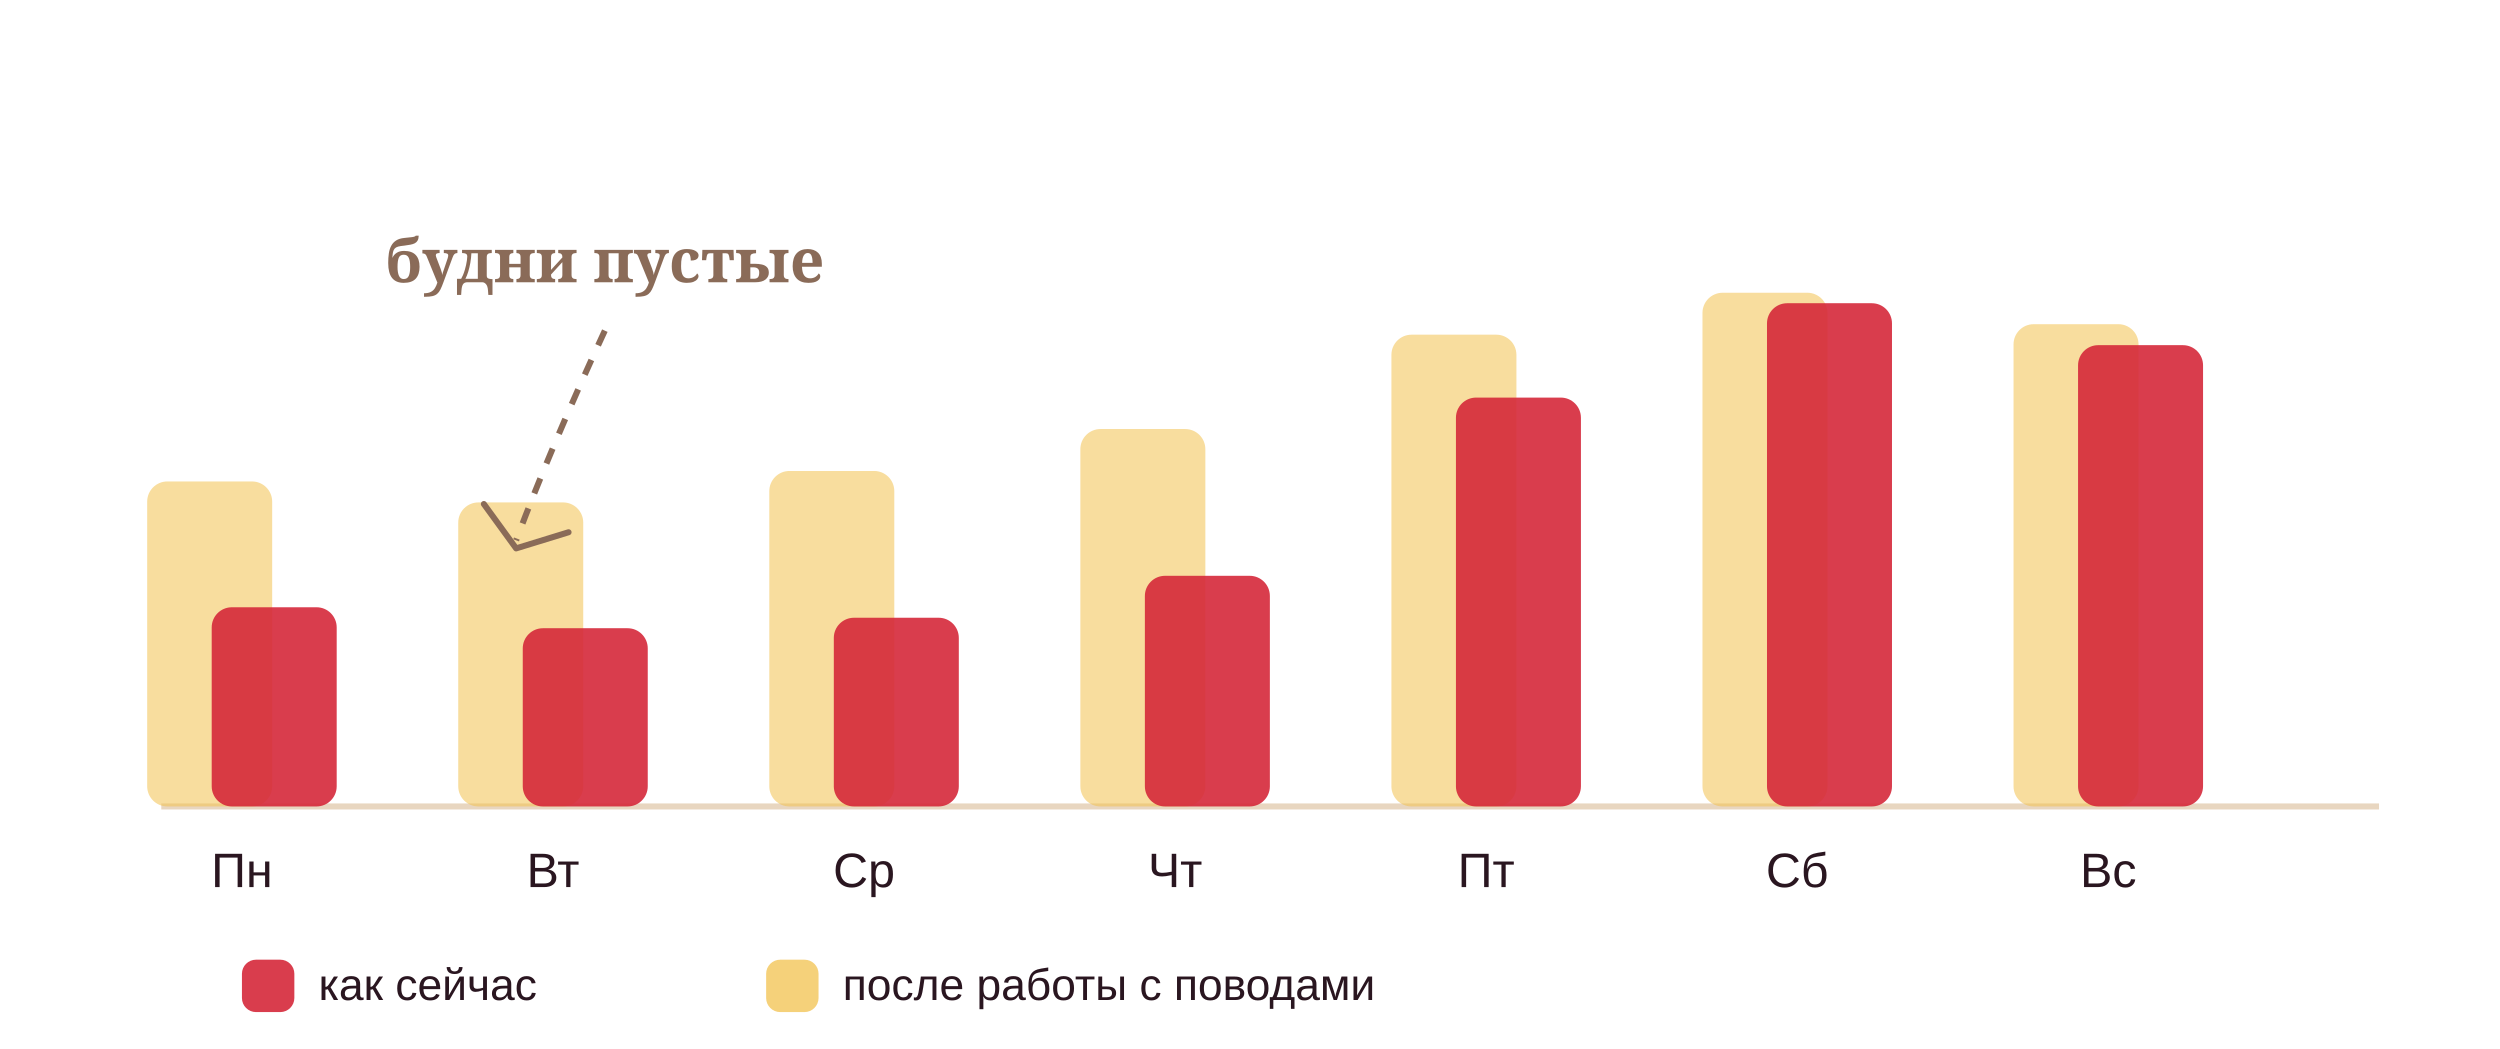
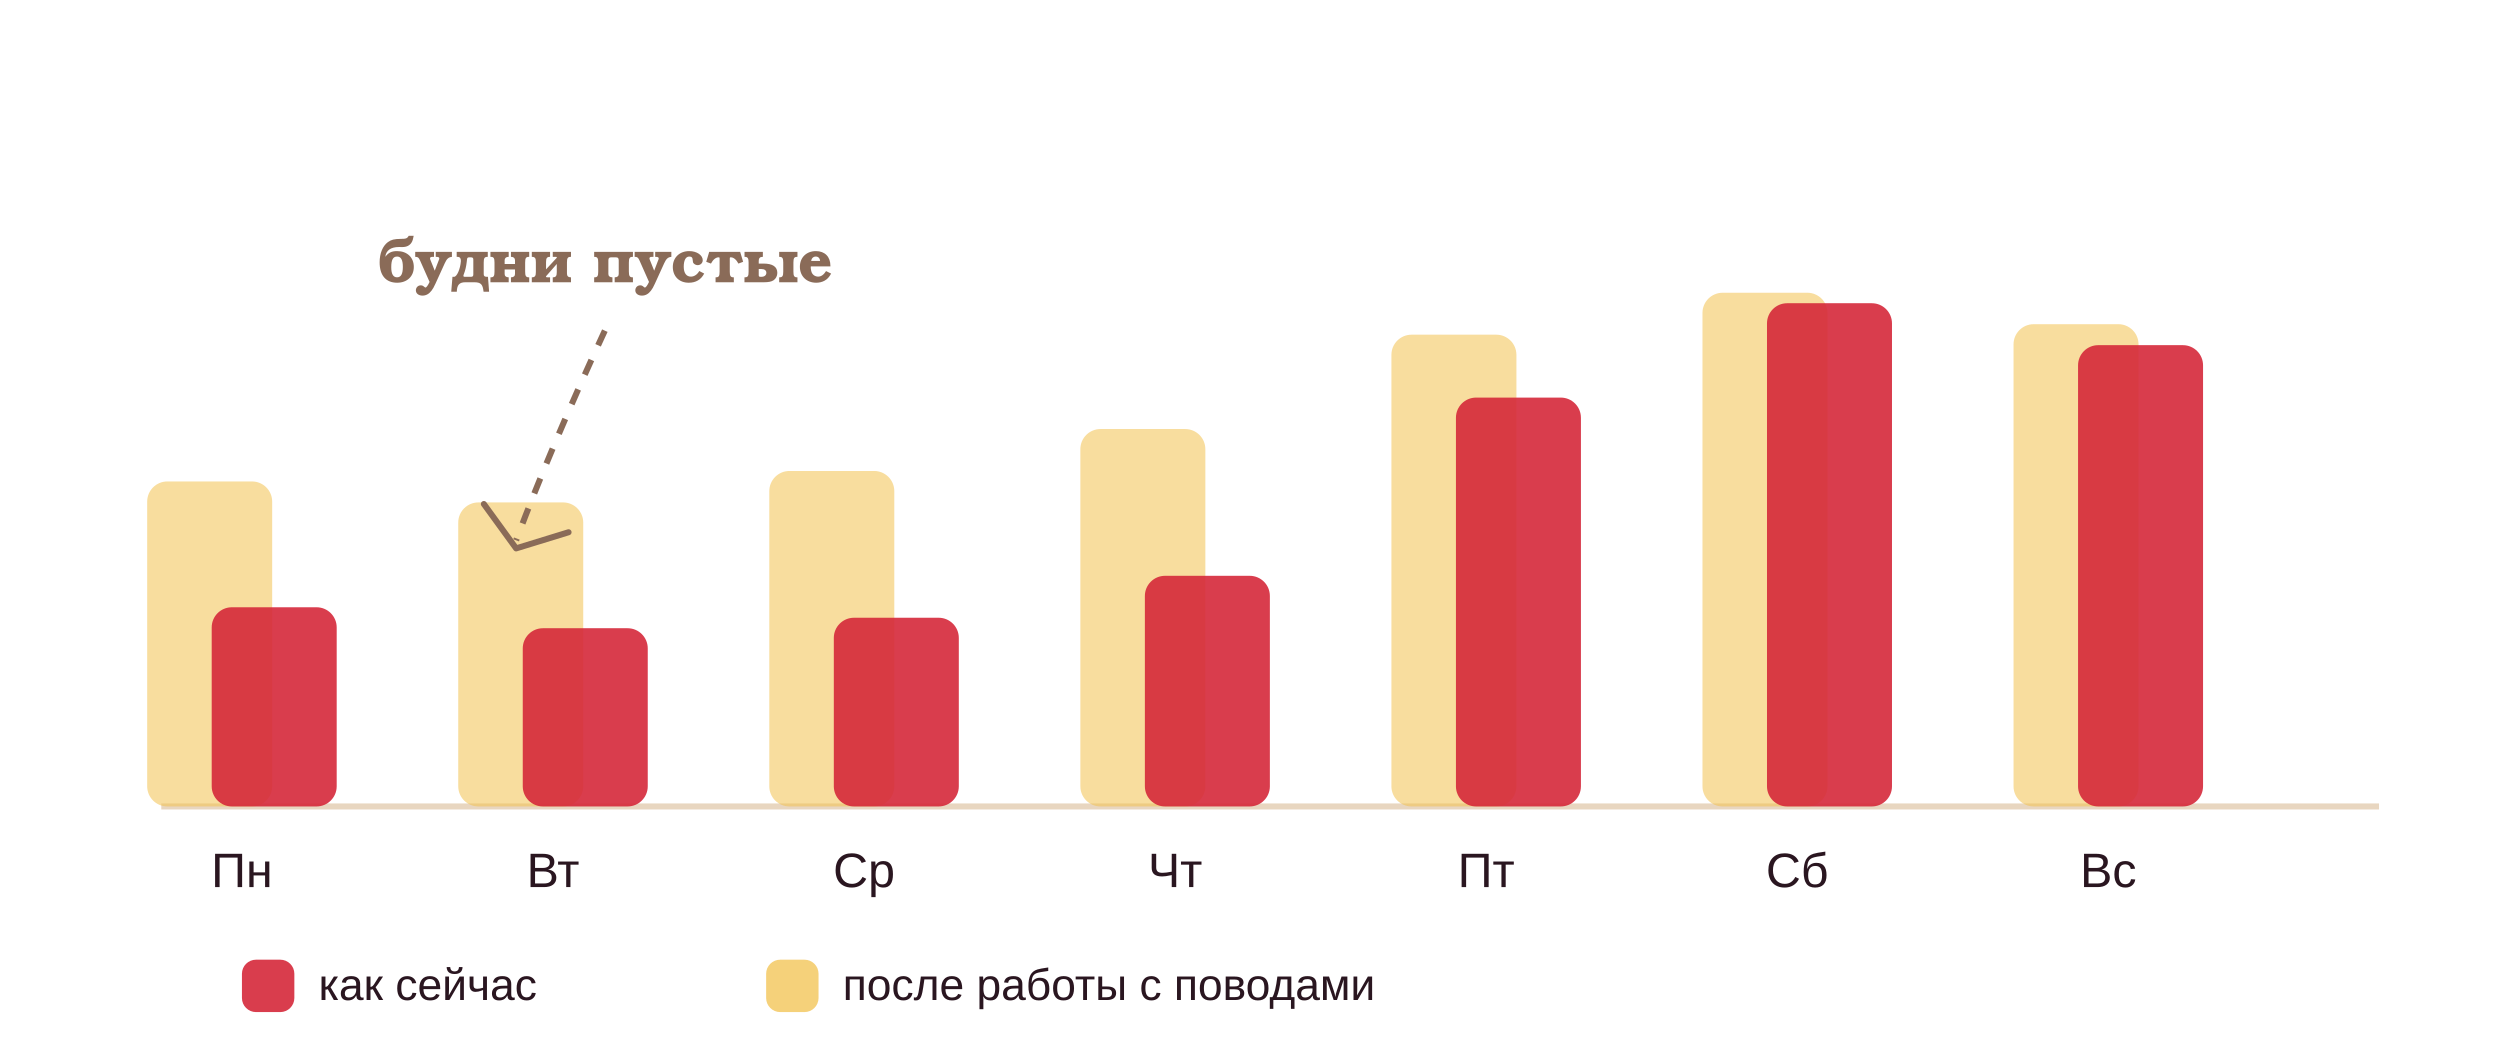
<svg xmlns="http://www.w3.org/2000/svg" viewBox="0 0 1240 520" width="1240" height="520">
  <line x1="80" y1="400" x2="1180" y2="400" stroke="#E8D6C0" stroke-width="3" />
  <rect x="73" y="238.8" width="62" height="161.2" rx="10" fill="#F2C14E" opacity=".55" />
  <rect x="105" y="301.2" width="62" height="98.8" rx="10" fill="#D5283A" opacity=".9" />
  <text x="120" y="440" text-anchor="middle" font-family="Arial,sans-serif" font-size="24" fill="#2A1620">Пн</text>
  <rect x="227.286" y="249.2" width="62" height="150.8" rx="10" fill="#F2C14E" opacity=".55" />
  <rect x="259.286" y="311.6" width="62" height="88.4" rx="10" fill="#D5283A" opacity=".9" />
  <text x="274.286" y="440" text-anchor="middle" font-family="Arial,sans-serif" font-size="24" fill="#2A1620">Вт</text>
  <rect x="381.571" y="233.6" width="62" height="166.4" rx="10" fill="#F2C14E" opacity=".55" />
  <rect x="413.571" y="306.4" width="62" height="93.6" rx="10" fill="#D5283A" opacity=".9" />
  <text x="428.571" y="440" text-anchor="middle" font-family="Arial,sans-serif" font-size="24" fill="#2A1620">Ср</text>
  <rect x="535.857" y="212.8" width="62" height="187.2" rx="10" fill="#F2C14E" opacity=".55" />
  <rect x="567.857" y="285.6" width="62" height="114.4" rx="10" fill="#D5283A" opacity=".9" />
  <text x="582.857" y="440" text-anchor="middle" font-family="Arial,sans-serif" font-size="24" fill="#2A1620">Чт</text>
  <rect x="690.143" y="166" width="62" height="234" rx="10" fill="#F2C14E" opacity=".55" />
  <rect x="722.143" y="197.2" width="62" height="202.8" rx="10" fill="#D5283A" opacity=".9" />
  <text x="737.143" y="440" text-anchor="middle" font-family="Arial,sans-serif" font-size="24" fill="#2A1620">Пт</text>
  <rect x="844.429" y="145.2" width="62" height="254.8" rx="10" fill="#F2C14E" opacity=".55" />
  <rect x="876.429" y="150.4" width="62" height="249.6" rx="10" fill="#D5283A" opacity=".9" />
  <text x="891.429" y="440" text-anchor="middle" font-family="Arial,sans-serif" font-size="24" fill="#2A1620">Сб</text>
  <rect x="998.714" y="160.8" width="62" height="239.2" rx="10" fill="#F2C14E" opacity=".55" />
  <rect x="1030.714" y="171.2" width="62" height="228.8" rx="10" fill="#D5283A" opacity=".9" />
  <text x="1045.714" y="440" text-anchor="middle" font-family="Arial,sans-serif" font-size="24" fill="#2A1620">Вс</text>
  <rect x="120" y="476" width="26" height="26" rx="7" fill="#D5283A" opacity=".9" />
  <text x="158" y="496" font-family="Arial,sans-serif" font-size="22" fill="#2A1620">как сейчас</text>
  <rect x="380" y="476" width="26" height="26" rx="7" fill="#F2C14E" opacity=".75" />
  <text x="418" y="496" font-family="Arial,sans-serif" font-size="22" fill="#2A1620">после работы с поводами</text>
-   <text x="300" y="140" text-anchor="middle" font-family="Georgia,serif" font-size="30" font-weight="bold" fill="#8A6B58">будни пустые</text>
+   <text x="300" y="140" text-anchor="middle" font-family="Bookman Old Style,Georgia,serif" font-size="30" font-weight="bold" fill="#8A6B58">будни пустые</text>
  <path d="M300 164 q -26 56 -44 104" stroke="#8A6B58" stroke-width="3" fill="none" stroke-dasharray="8 8" />
  <path d="M240 250 l16 22 26 -8" fill="none" stroke="#8A6B58" stroke-width="3" stroke-linecap="round" stroke-linejoin="round" />
</svg>
